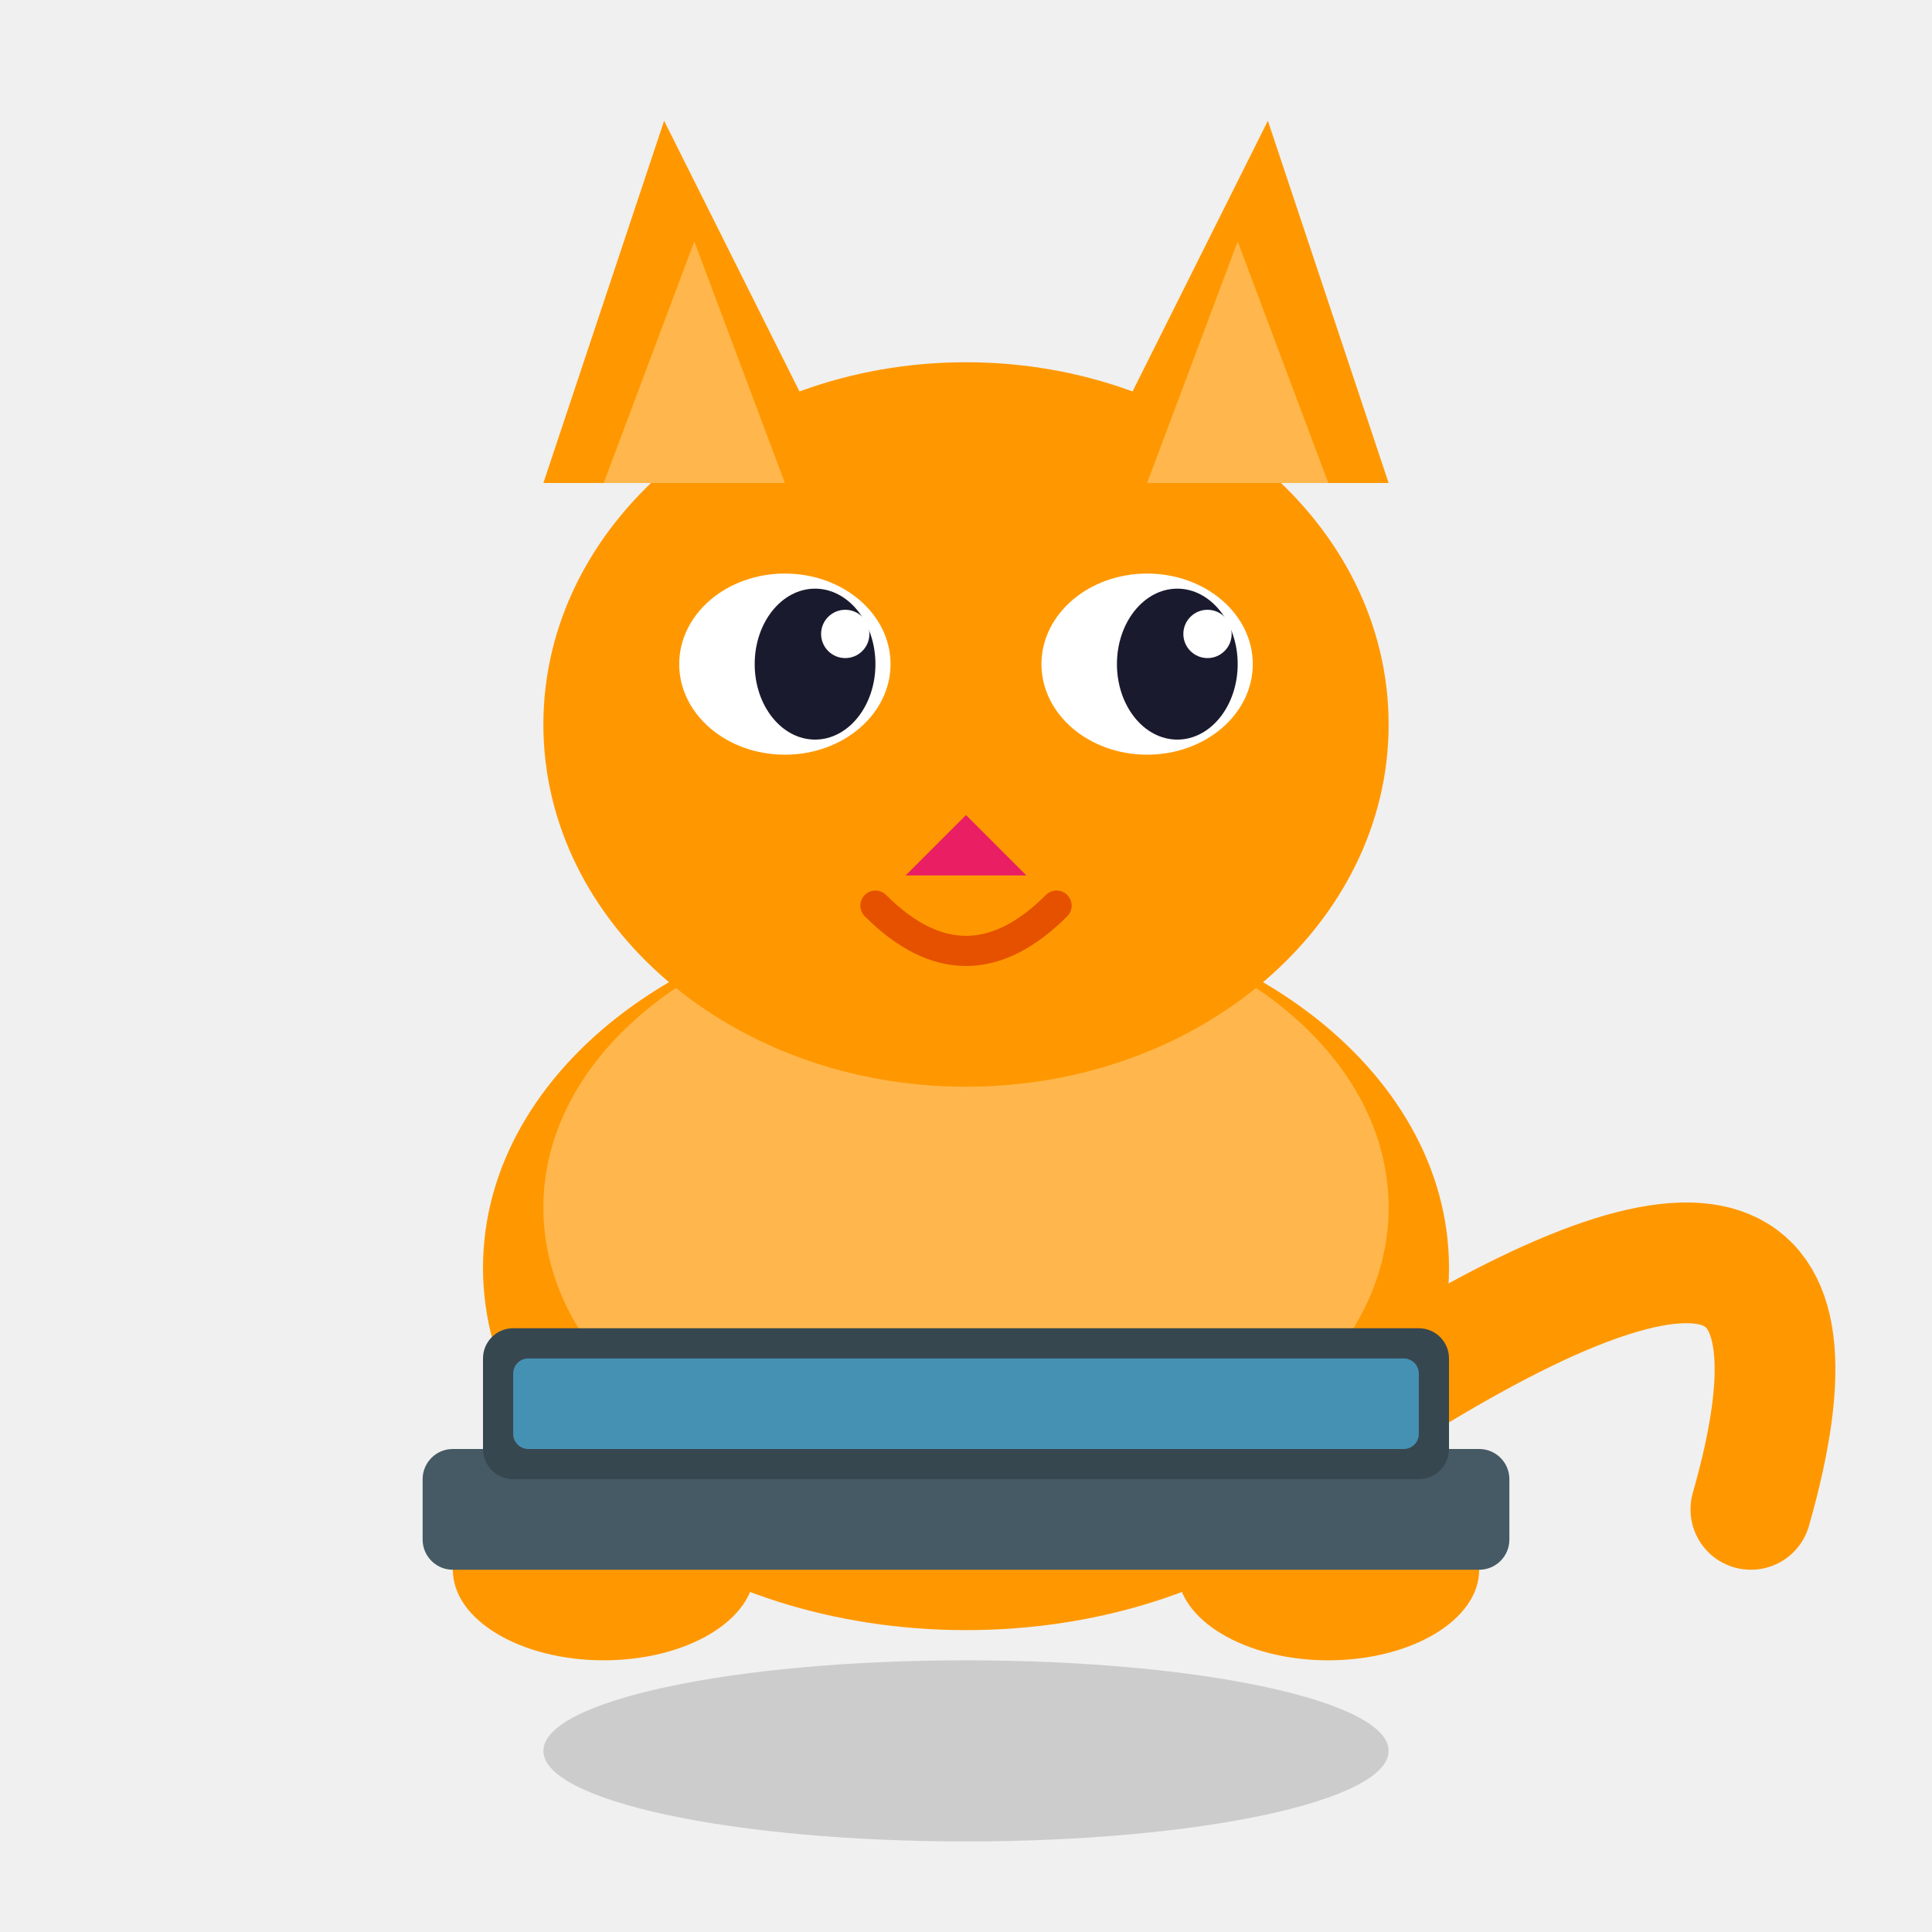
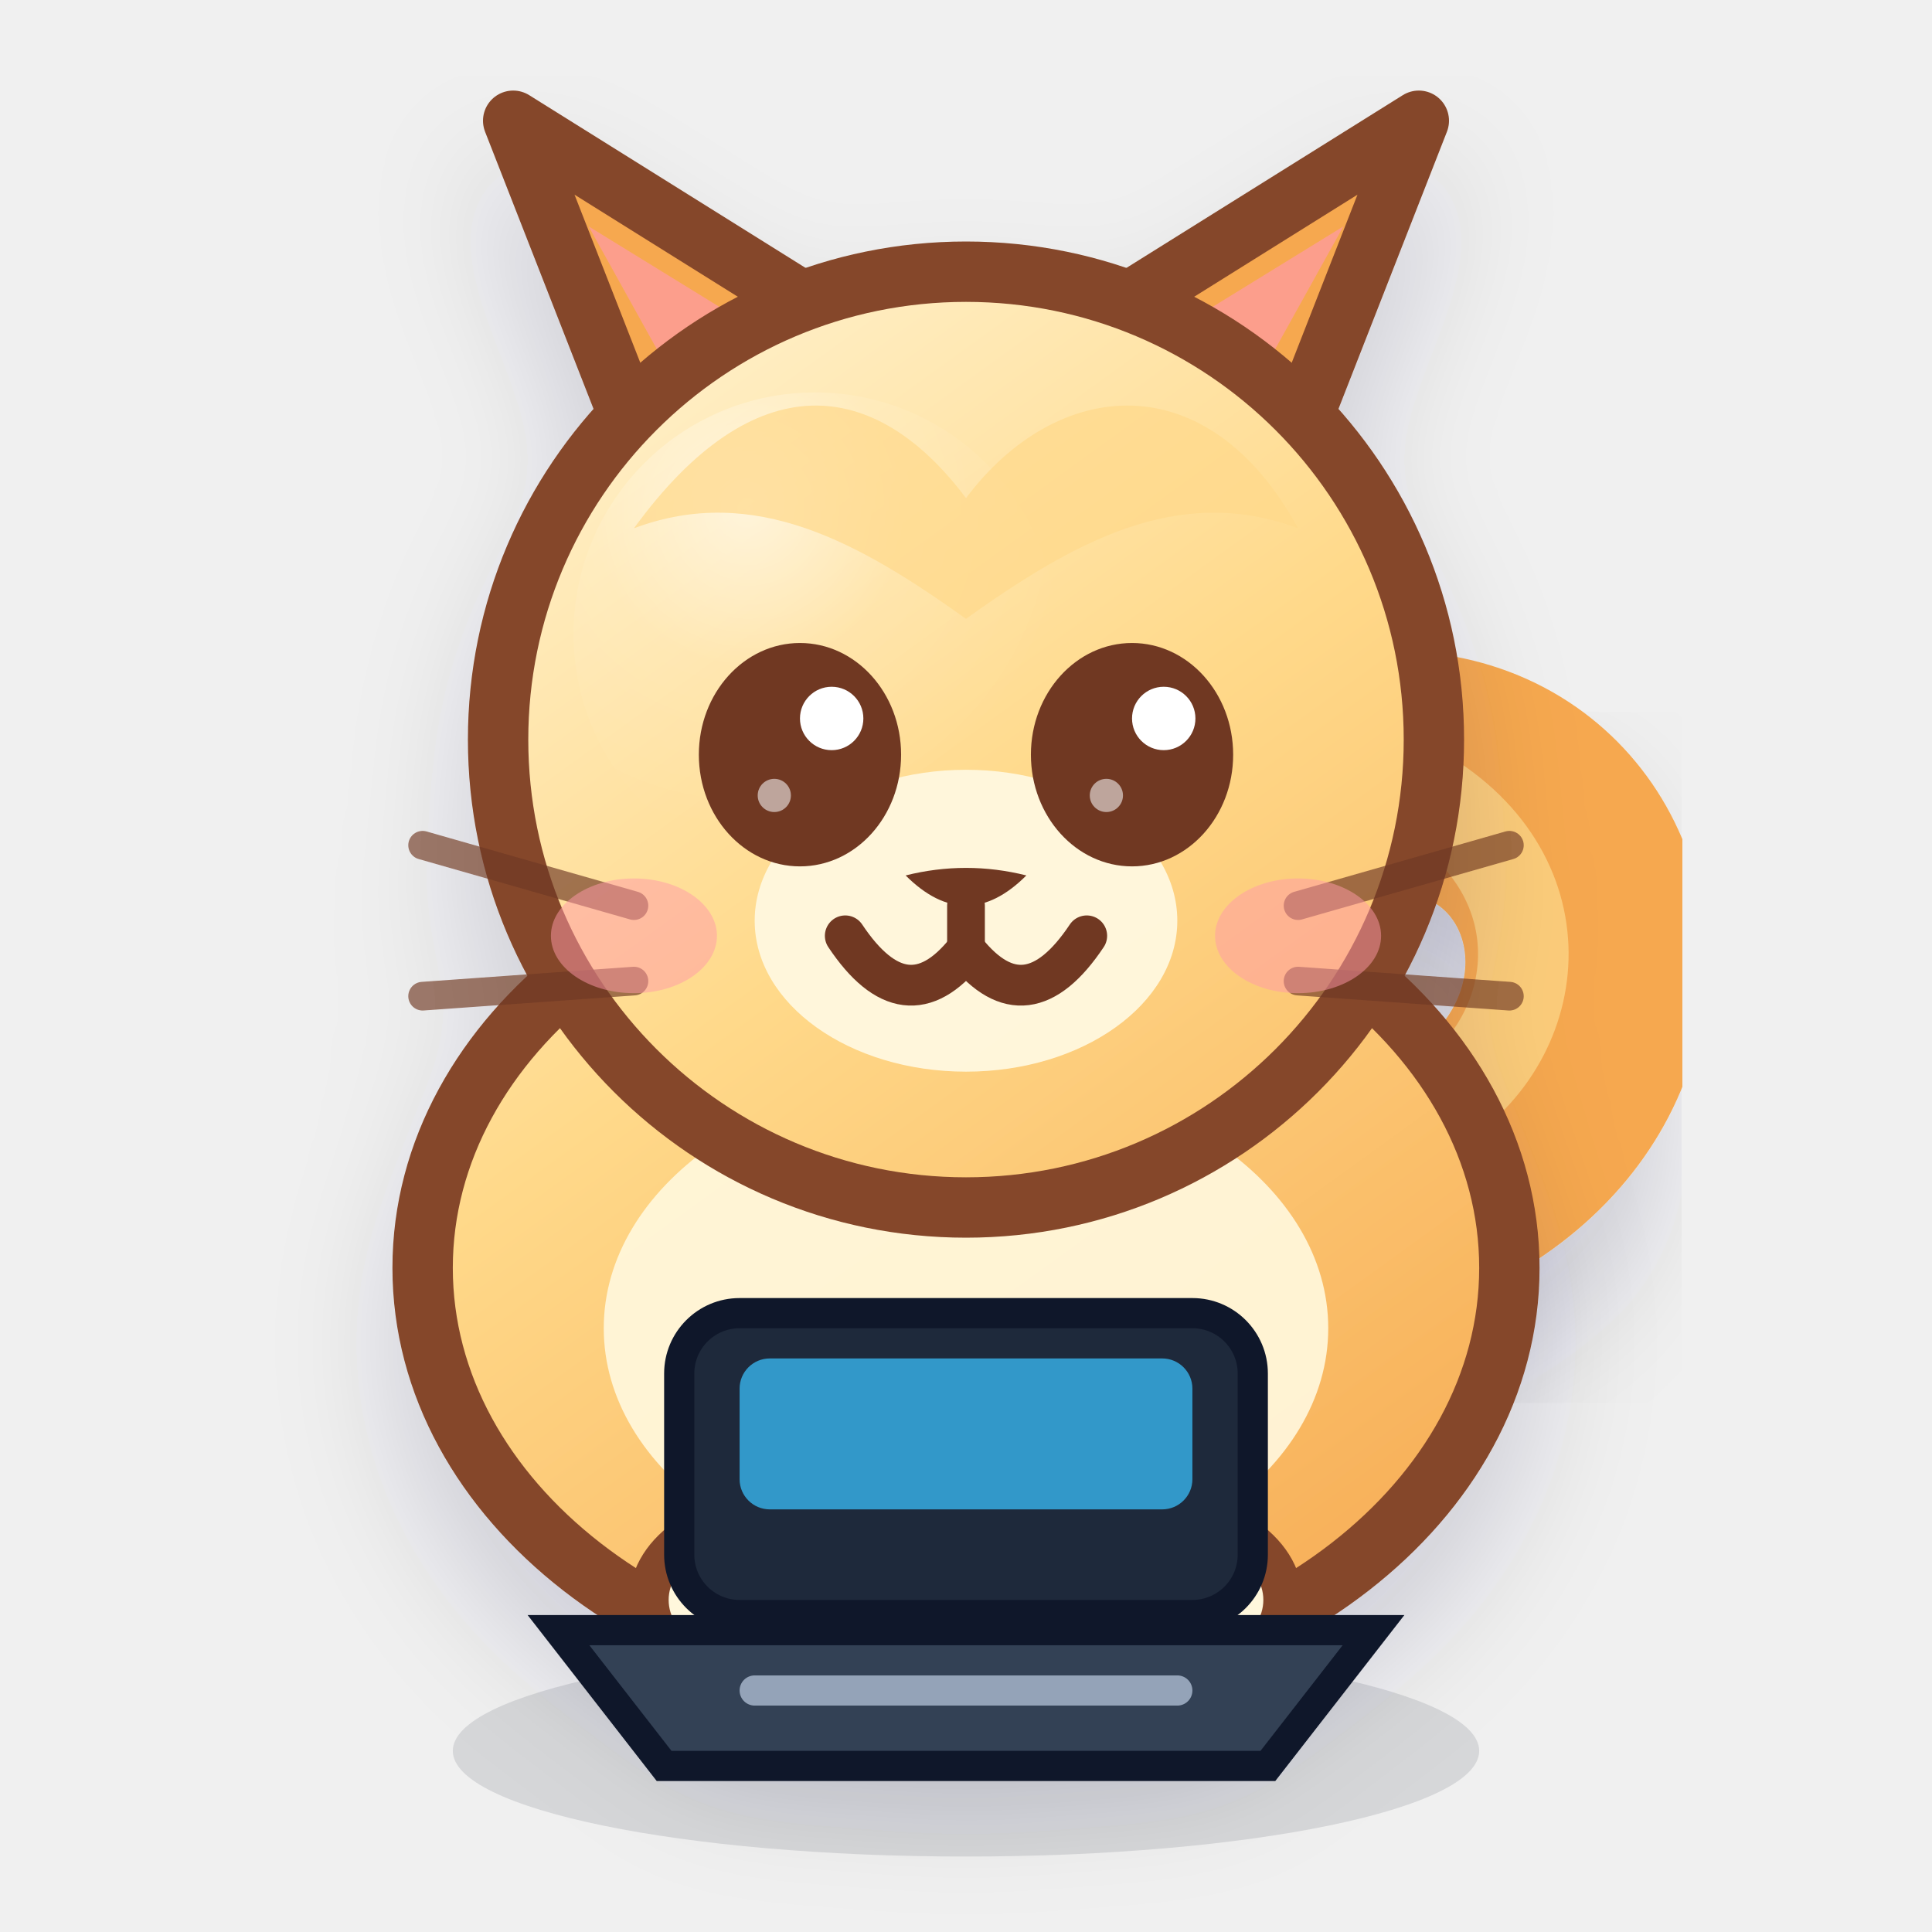
- <svg xmlns="http://www.w3.org/2000/svg" viewBox="0 0 64 64" width="500" height="500">
+ <svg xmlns="http://www.w3.org/2000/svg" id="cat-working" viewBox="0 0 128 128" preserveAspectRatio="xMidYMid meet" role="img" aria-label="Cat working">
  <defs>
-     <style>
-     .bounce { transform-origin: 32px 50px; animation: bounce 0.4s infinite ease-in-out; }
-     .paw-l { transform-origin: 18px 48px; animation: paw-l 0.3s infinite ease-in-out; }
-     .paw-r { transform-origin: 46px 48px; animation: paw-r 0.25s infinite ease-in-out 0.1s; }
-     .tail-fast { transform-origin: 50px 48px; animation: tail 0.6s infinite ease-in-out; }
-     @keyframes bounce { 0%,100%{transform:translateY(0)} 50%{transform:translateY(-3px)} }
-     @keyframes paw-l { 0%,100%{transform:rotate(0)} 50%{transform:rotate(-15deg)} }
-     @keyframes paw-r { 0%,100%{transform:rotate(0)} 50%{transform:rotate(15deg)} }
-     @keyframes tail { 0%,100%{transform:rotate(-10deg)} 50%{transform:rotate(15deg)} }
-     .data { opacity:0; animation: float-data 1.5s infinite linear; }
-     .d1{animation-delay:0s} .d2{animation-delay:0.5s} .d3{animation-delay:1s}
-     @keyframes float-data { 0%{opacity:0;transform:translateY(0)} 20%{opacity:0.8} 100%{opacity:0;transform:translateY(-20px)} }
+     <linearGradient id="cat-working-body" x1="28" y1="18" x2="96" y2="112" gradientUnits="userSpaceOnUse">
+       <stop offset="0" stop-color="#fff7dc" />
+       <stop offset="0.45" stop-color="#ffd98a" />
+       <stop offset="1" stop-color="#f6a84f" />
+     </linearGradient>
+     <linearGradient id="cat-working-accent" x1="36" y1="18" x2="90" y2="104" gradientUnits="userSpaceOnUse">
+       <stop offset="0" stop-color="#ff9aa8" />
+       <stop offset="1" stop-color="#6f3824" />
+     </linearGradient>
+     <radialGradient id="cat-working-shine" cx="36%" cy="24%" r="68%">
+       <stop offset="0" stop-color="#ffffff" stop-opacity=".72" />
+       <stop offset=".48" stop-color="#ffffff" stop-opacity=".12" />
+       <stop offset="1" stop-color="#ffffff" stop-opacity="0" />
+     </radialGradient>
+     <filter id="cat-working-soft-shadow" x="-30%" y="-30%" width="160%" height="170%">
+       <feDropShadow dx="0" dy="5" stdDeviation="4" flood-color="#10203a" flood-opacity="0.14" />
+     </filter>
+     <filter id="cat-working-glow" x="-40%" y="-40%" width="180%" height="180%">
+       <feGaussianBlur stdDeviation="2.5" result="blur" />
+       <feMerge>
+         <feMergeNode in="blur" />
+         <feMergeNode in="SourceGraphic" />
+       </feMerge>
+     </filter>
+   </defs>
+   <style>
+     .pet-core { transform-origin:64px 72px; animation: pet-breathe 1.6s ease-in-out infinite; }
+     .tail { transform-origin:76px 75px; animation: tail-sway 2.4s ease-in-out infinite; }
+     .ear { transform-origin:center; animation: ear-twitch 5s ease-in-out infinite; }
+     .arm-left { transform-origin:46px 74px; animation: arm-left 2.1s ease-in-out infinite; }
+     .arm-right { transform-origin:82px 74px; animation: arm-right 2.1s ease-in-out infinite; }
+     .blink { transform-origin:center; animation: blink 5.2s ease-in-out infinite; }
+     .float-prop { animation: prop-float 2.4s ease-in-out infinite; }
+     .pulse { animation: pulse 1.3s ease-in-out infinite; transform-origin:center; }
+     .spin { animation: spin 3.2s linear infinite; transform-origin:center; }
+     .work-tap { animation: tap 0.55s ease-in-out infinite; transform-origin:64px 95px; }
+     .sleep-drift { animation: sleep-drift 3.6s ease-in-out infinite; }
+     .music-note { animation: note-rise 1.8s ease-in-out infinite; opacity:0; }
+     .music-note.n2 { animation-delay:0.45s; }
+     .music-note.n3 { animation-delay:0.9s; }
+     .juggle-ball { animation: juggle 1.25s ease-in-out infinite; }
+     .juggle-ball.b2 { animation-delay:0.22s; }
+     .juggle-ball.b3 { animation-delay:0.44s; }
+     .spark { animation: sparkle 1.7s ease-in-out infinite; transform-origin:center; }
+     .spark.s2 { animation-delay:0.35s; }
+     .spark.s3 { animation-delay:0.7s; }
+     .state-error .pet-core { animation: shake 0.28s linear infinite; }
+     .state-sweeping .arm-right { animation: sweep 0.9s ease-in-out infinite; }
+     .state-react .pet-core { animation: pop 0.75s ease-in-out infinite; }
+     .state-sleeping .pet-core, .state-dozing .pet-core, .state-collapsing .pet-core { animation: sleep-breathe 3.8s ease-in-out infinite; }
+     @keyframes pet-breathe { 0%,100%{transform:translateY(0) scale(1)} 50%{transform:translateY(-3px) scale(1.025,0.985)} }
+     @keyframes sleep-breathe { 0%,100%{transform:translateY(1px) scale(1,0.98)} 50%{transform:translateY(-1px) scale(1.02,1)} }
+     @keyframes tail-sway { 0%,100%{transform:rotate(-4deg)} 50%{transform:rotate(9deg)} }
+     @keyframes ear-twitch { 0%,92%,100%{transform:rotate(0)} 95%{transform:rotate(-8deg)} }
+     @keyframes arm-left { 0%,100%{transform:rotate(0)} 50%{transform:rotate(-7deg)} }
+     @keyframes arm-right { 0%,100%{transform:rotate(0)} 50%{transform:rotate(7deg)} }
+     @keyframes blink { 0%,91%,100%{transform:scaleY(1)} 94%{transform:scaleY(0.12)} }
+     @keyframes prop-float { 0%,100%{transform:translateY(0)} 50%{transform:translateY(-5px)} }
+     @keyframes pulse { 0%,100%{transform:scale(1); opacity:.72} 50%{transform:scale(1.18); opacity:1} }
+     @keyframes spin { to{transform:rotate(360deg)} }
+     @keyframes tap { 0%,100%{transform:translateY(0)} 50%{transform:translateY(2px)} }
+     @keyframes sleep-drift { 0%{transform:translate(0,0);opacity:0} 20%{opacity:1} 100%{transform:translate(12px,-22px);opacity:0} }
+     @keyframes note-rise { 0%{transform:translateY(8px) scale(.8);opacity:0} 25%{opacity:1} 100%{transform:translateY(-18px) scale(1.08);opacity:0} }
+     @keyframes juggle { 0%,100%{transform:translateY(7px)} 50%{transform:translateY(-15px)} }
+     @keyframes sparkle { 0%,100%{transform:scale(.75) rotate(0);opacity:.45} 50%{transform:scale(1.15) rotate(16deg);opacity:1} }
+     @keyframes shake { 0%,100%{transform:translate(0,0)} 25%{transform:translate(-1px,1px)} 75%{transform:translate(1px,-1px)} }
+     @keyframes sweep { 0%,100%{transform:rotate(-16deg)} 50%{transform:rotate(18deg)} }
+     @keyframes pop { 0%,100%{transform:scale(1)} 50%{transform:scale(1.055)} }
  </style>
-   </defs>
-   <ellipse cx="32" cy="58" rx="14" ry="3" fill="#000" opacity="0.15" />
-   <g class="data d1">
-     <rect x="10" y="10" width="3" height="1" rx="0.5" fill="#4CAF50" opacity="0.7" />
-   </g>
-   <g class="data d2">
-     <rect x="50" y="8" width="4" height="1" rx="0.5" fill="#2196F3" opacity="0.7" />
-   </g>
-   <g class="data d3">
-     <rect x="8" y="14" width="2" height="1" rx="0.5" fill="#FF9800" opacity="0.7" />
-   </g>
-   <g class="tail-fast">
-     <path d="M46,46 Q62,36 58,50" fill="none" stroke="#FF9800" stroke-width="4" stroke-linecap="round" />
-   </g>
-   <g class="bounce">
-     <ellipse cx="32" cy="42" rx="16" ry="12" fill="#FF9800" />
-     <ellipse cx="32" cy="40" rx="14" ry="10" fill="#FFB74D" />
-     <ellipse cx="32" cy="24" rx="14" ry="12" fill="#FF9800" />
-     <polygon points="18,16 22,4 28,16" fill="#FF9800" />
-     <polygon points="20,16 23,8 26,16" fill="#FFB74D" />
-     <polygon points="36,16 42,4 46,16" fill="#FF9800" />
-     <polygon points="38,16 41,8 44,16" fill="#FFB74D" />
-     <ellipse cx="26" cy="22" rx="3.5" ry="3" fill="white" />
-     <ellipse cx="38" cy="22" rx="3.5" ry="3" fill="white" />
-     <ellipse cx="27" cy="22" rx="2" ry="2.5" fill="#1a1a2e" />
-     <ellipse cx="39" cy="22" rx="2" ry="2.5" fill="#1a1a2e" />
-     <circle cx="28" cy="21" r="0.8" fill="white" />
-     <circle cx="40" cy="21" r="0.8" fill="white" />
-     <polygon points="32,27 30,29 34,29" fill="#E91E63" />
-     <path d="M29,30 Q32,33 35,30" fill="none" stroke="#E65100" stroke-width="1" stroke-linecap="round" />
-     <g class="paw-l">
-       <ellipse cx="20" cy="52" rx="5" ry="3" fill="#FF9800" />
+   <ellipse cx="64" cy="116" rx="34" ry="7" fill="#0f172a" opacity=".12" />
+   <g class="state-working">
+     <g class="pet-core">
+       <g class="tail" filter="url(#cat-working-soft-shadow)">
+         <path d="M86 81 C116 76 107 43 84 53" fill="none" stroke="#f6a84f" stroke-width="16" stroke-linecap="round" />
+         <path d="M95 53 C104 59 102 70 94 74" fill="none" stroke="#ffd98a" stroke-width="6" stroke-linecap="round" opacity=".72" />
+       </g>
+       <g filter="url(#cat-working-soft-shadow)">
+         <path class="ear" d="M43 31 L34 8 L58 23 Z" fill="#f6a84f" stroke="#85472b" stroke-width="4" stroke-linejoin="round" />
+         <path class="ear" d="M85 31 L94 8 L70 23 Z" fill="#f6a84f" stroke="#85472b" stroke-width="4" stroke-linejoin="round" />
+         <path d="M44 24 L39 15 L52 23 Z" fill="#ff9aa8" opacity=".68" />
+         <path d="M84 24 L89 15 L76 23 Z" fill="#ff9aa8" opacity=".68" />
+         <ellipse cx="64" cy="84" rx="36" ry="28" fill="url(#cat-working-body)" stroke="#85472b" stroke-width="4" />
+         <ellipse cx="64" cy="88" rx="24" ry="17" fill="#fff7dc" opacity=".92" />
+         <ellipse cx="52" cy="106" rx="9" ry="6" fill="#fff7dc" stroke="#85472b" stroke-width="2.6" />
+         <ellipse cx="76" cy="106" rx="9" ry="6" fill="#fff7dc" stroke="#85472b" stroke-width="2.6" />
+         <circle cx="64" cy="49" r="31" fill="url(#cat-working-body)" stroke="#85472b" stroke-width="4" />
+         <circle cx="54" cy="42" r="16" fill="url(#cat-working-shine)" opacity=".7" />
+         <path d="M42 35 C50 24 58 25 64 33 C70 25 80 24 86 35 C78 32 71 36 64 41 C57 36 50 32 42 35 Z" fill="#ffd98a" opacity=".7" />
+         <ellipse cx="64" cy="61" rx="14" ry="10" fill="#fff7dc" opacity=".98" />
+         <g class="blink">
+           <ellipse cx="53" cy="50" rx="6.7" ry="7.4" fill="#6f3824" />
+           <ellipse cx="75" cy="50" rx="6.7" ry="7.4" fill="#6f3824" />
+           <circle cx="55.1" cy="47.6" r="2.1" fill="#fff" />
+           <circle cx="77.1" cy="47.6" r="2.1" fill="#fff" />
+           <circle cx="51.3" cy="52.7" r="1.1" fill="#fff" opacity=".55" />
+           <circle cx="73.3" cy="52.7" r="1.1" fill="#fff" opacity=".55" />
+         </g>
+         <path d="M60 58 Q64 62 68 58 Q64 57 60 58 Z" fill="#6f3824" />
+         <path d="M64 60 V63" stroke="#6f3824" stroke-width="2.5" stroke-linecap="round" />
+         <path d="M56 62 Q60 68 64 63 Q68 68 72 62" stroke="#6f3824" stroke-width="2.7" fill="none" stroke-linecap="round" />
+         <g stroke="#6f3824" stroke-width="1.9" stroke-linecap="round" opacity=".66">
+           <path d="M42 60 L28 56" />
+           <path d="M42 65 L28 66" />
+           <path d="M86 60 L100 56" />
+           <path d="M86 65 L100 66" />
+         </g>
+         <ellipse cx="42" cy="62" rx="5.5" ry="3.8" fill="#ff9aa8" opacity=".5" />
+         <ellipse cx="86" cy="62" rx="5.5" ry="3.8" fill="#ff9aa8" opacity=".5" />
+       </g>
    </g>
-     <g class="paw-r">
-       <ellipse cx="44" cy="52" rx="5" ry="3" fill="#FF9800" />
+     <g class="work-tap">
+       <rect x="45" y="87" width="38" height="20" rx="4" fill="#1e293b" stroke="#0f172a" stroke-width="2" />
+       <rect x="49" y="90" width="30" height="10" rx="2" fill="#38bdf8" opacity=".75" />
+       <path d="M37 108 H91 L84 117 H44 Z" fill="#334155" stroke="#0f172a" stroke-width="2" />
+       <path d="M50 112 H78" stroke="#94a3b8" stroke-width="2" stroke-linecap="round" />
    </g>
-     <rect x="14" y="48" width="36" height="4" rx="1" fill="#455A64" />
-     <rect x="16" y="44" width="32" height="5" rx="1" fill="#37474F" />
-     <rect x="17" y="45" width="30" height="3" rx="0.5" fill="#4FC3F7" opacity="0.6" />
  </g>
</svg>
